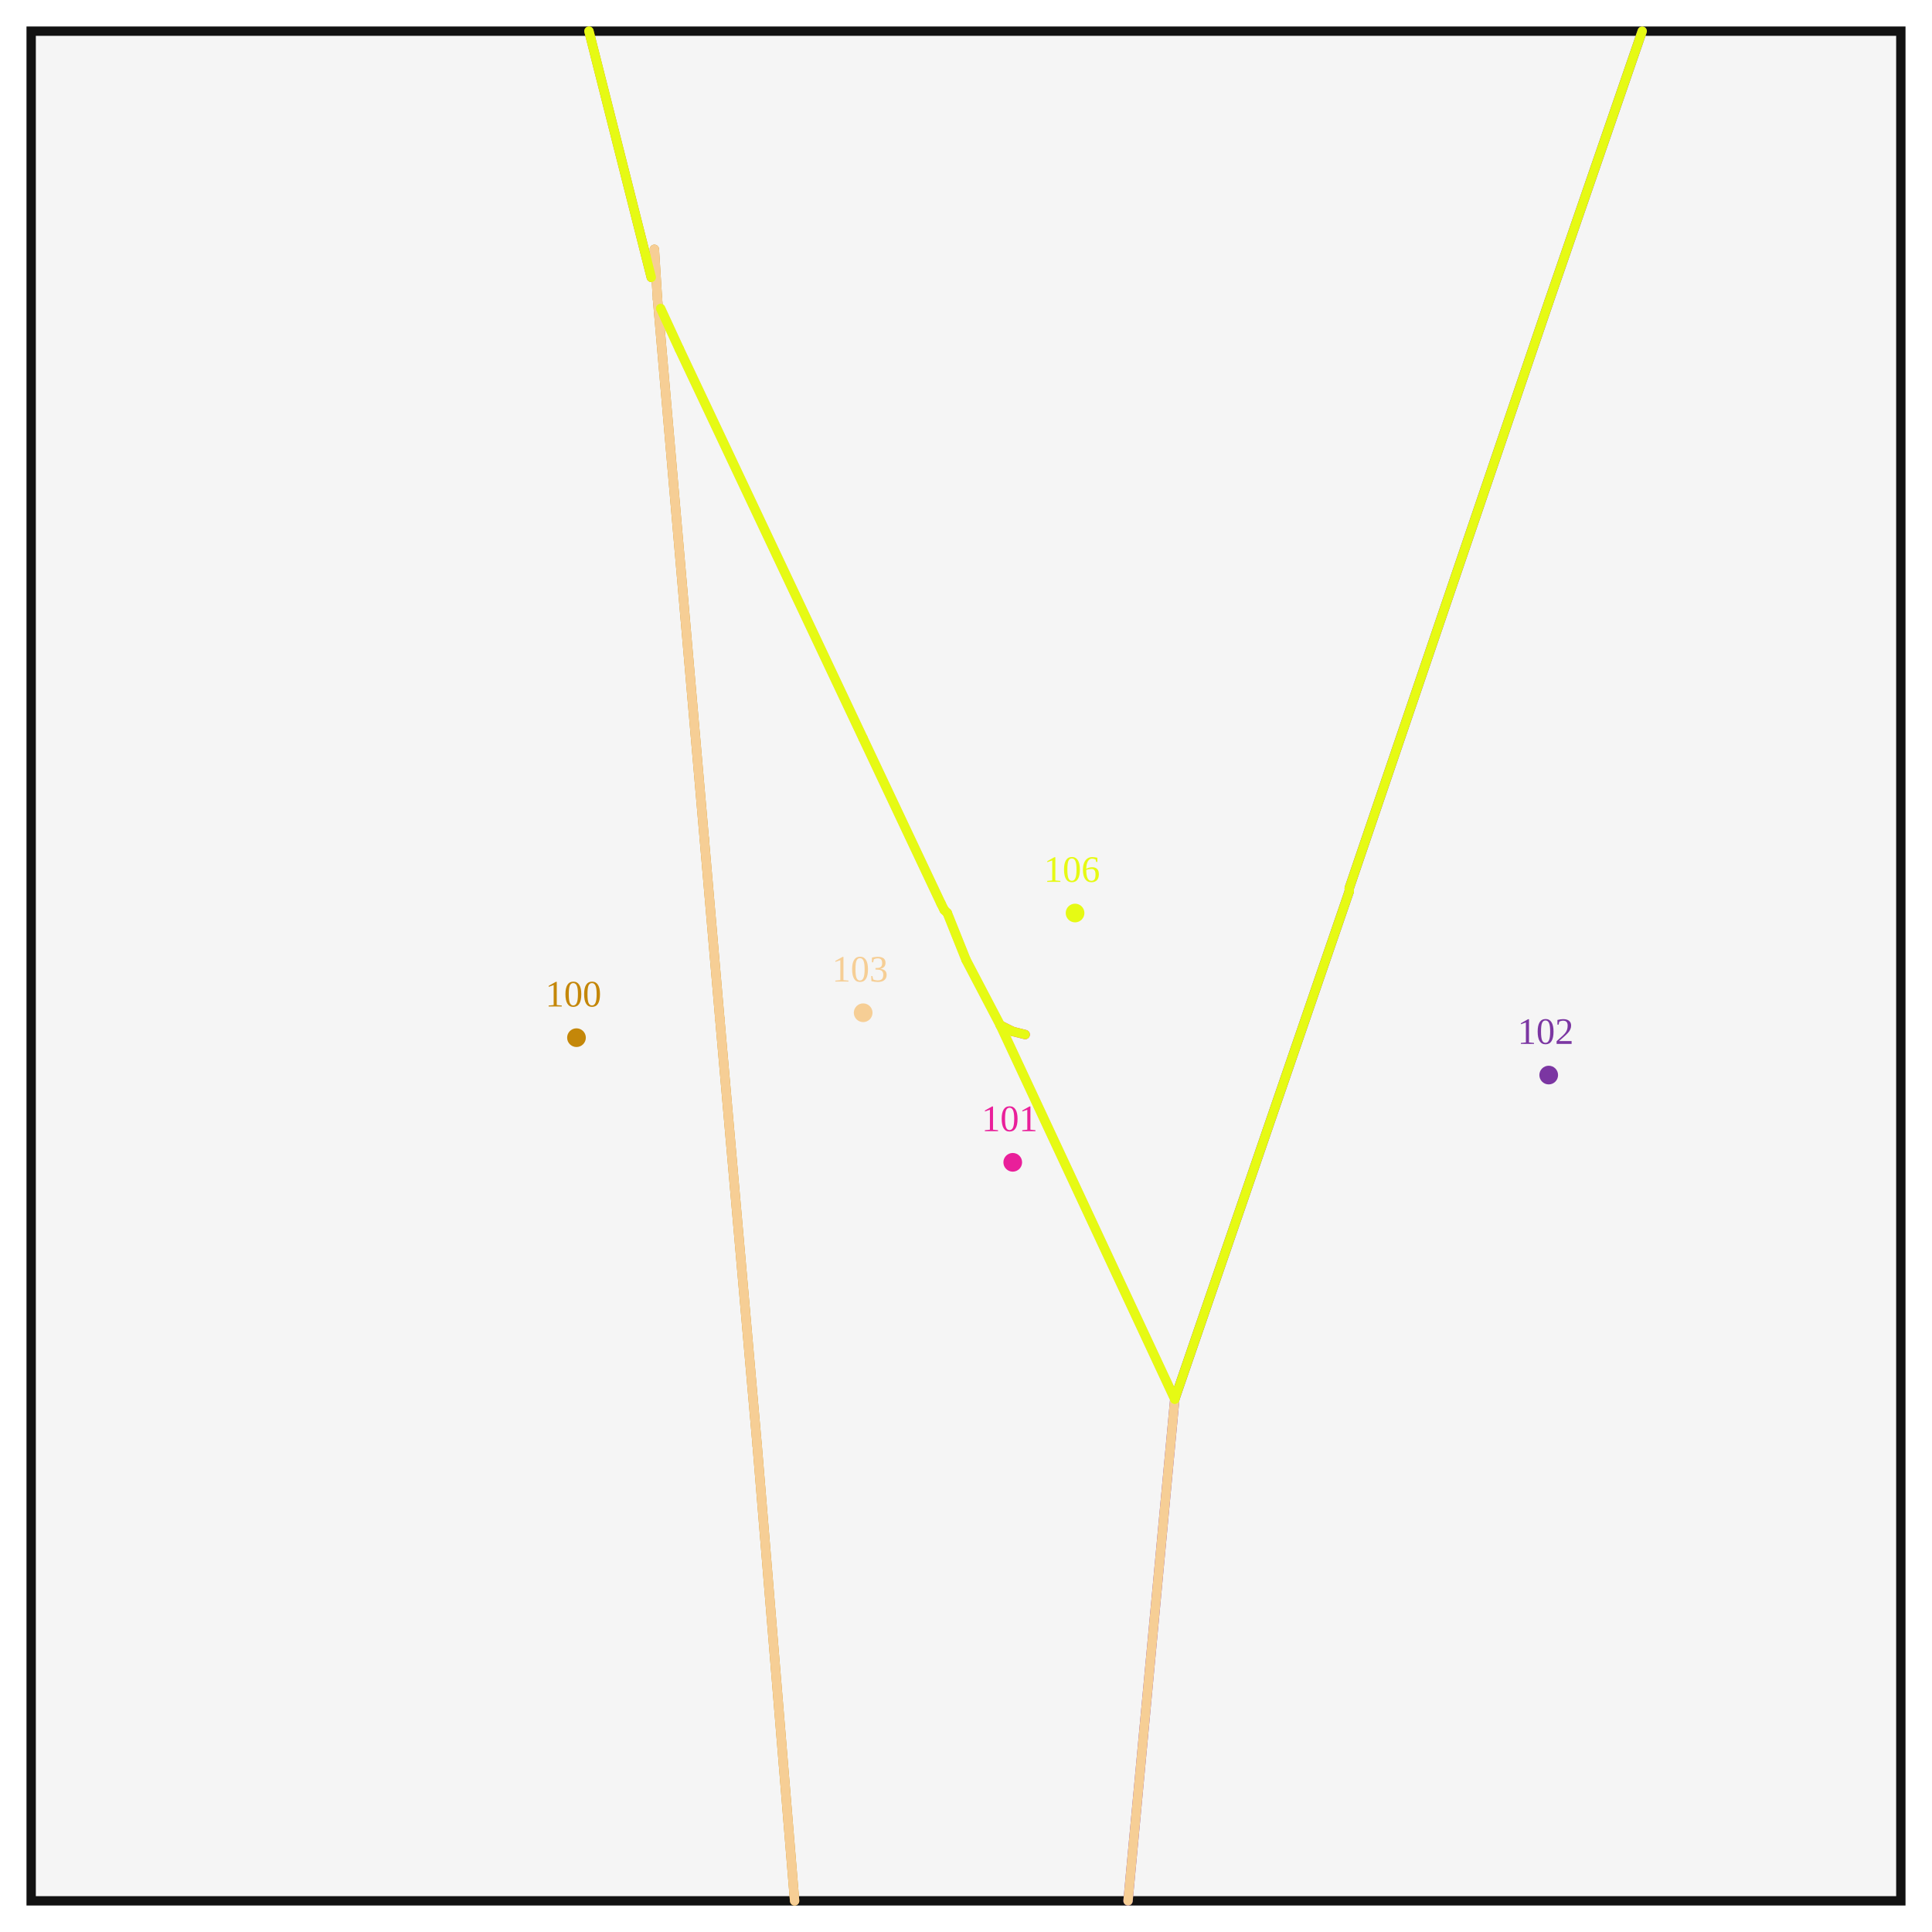
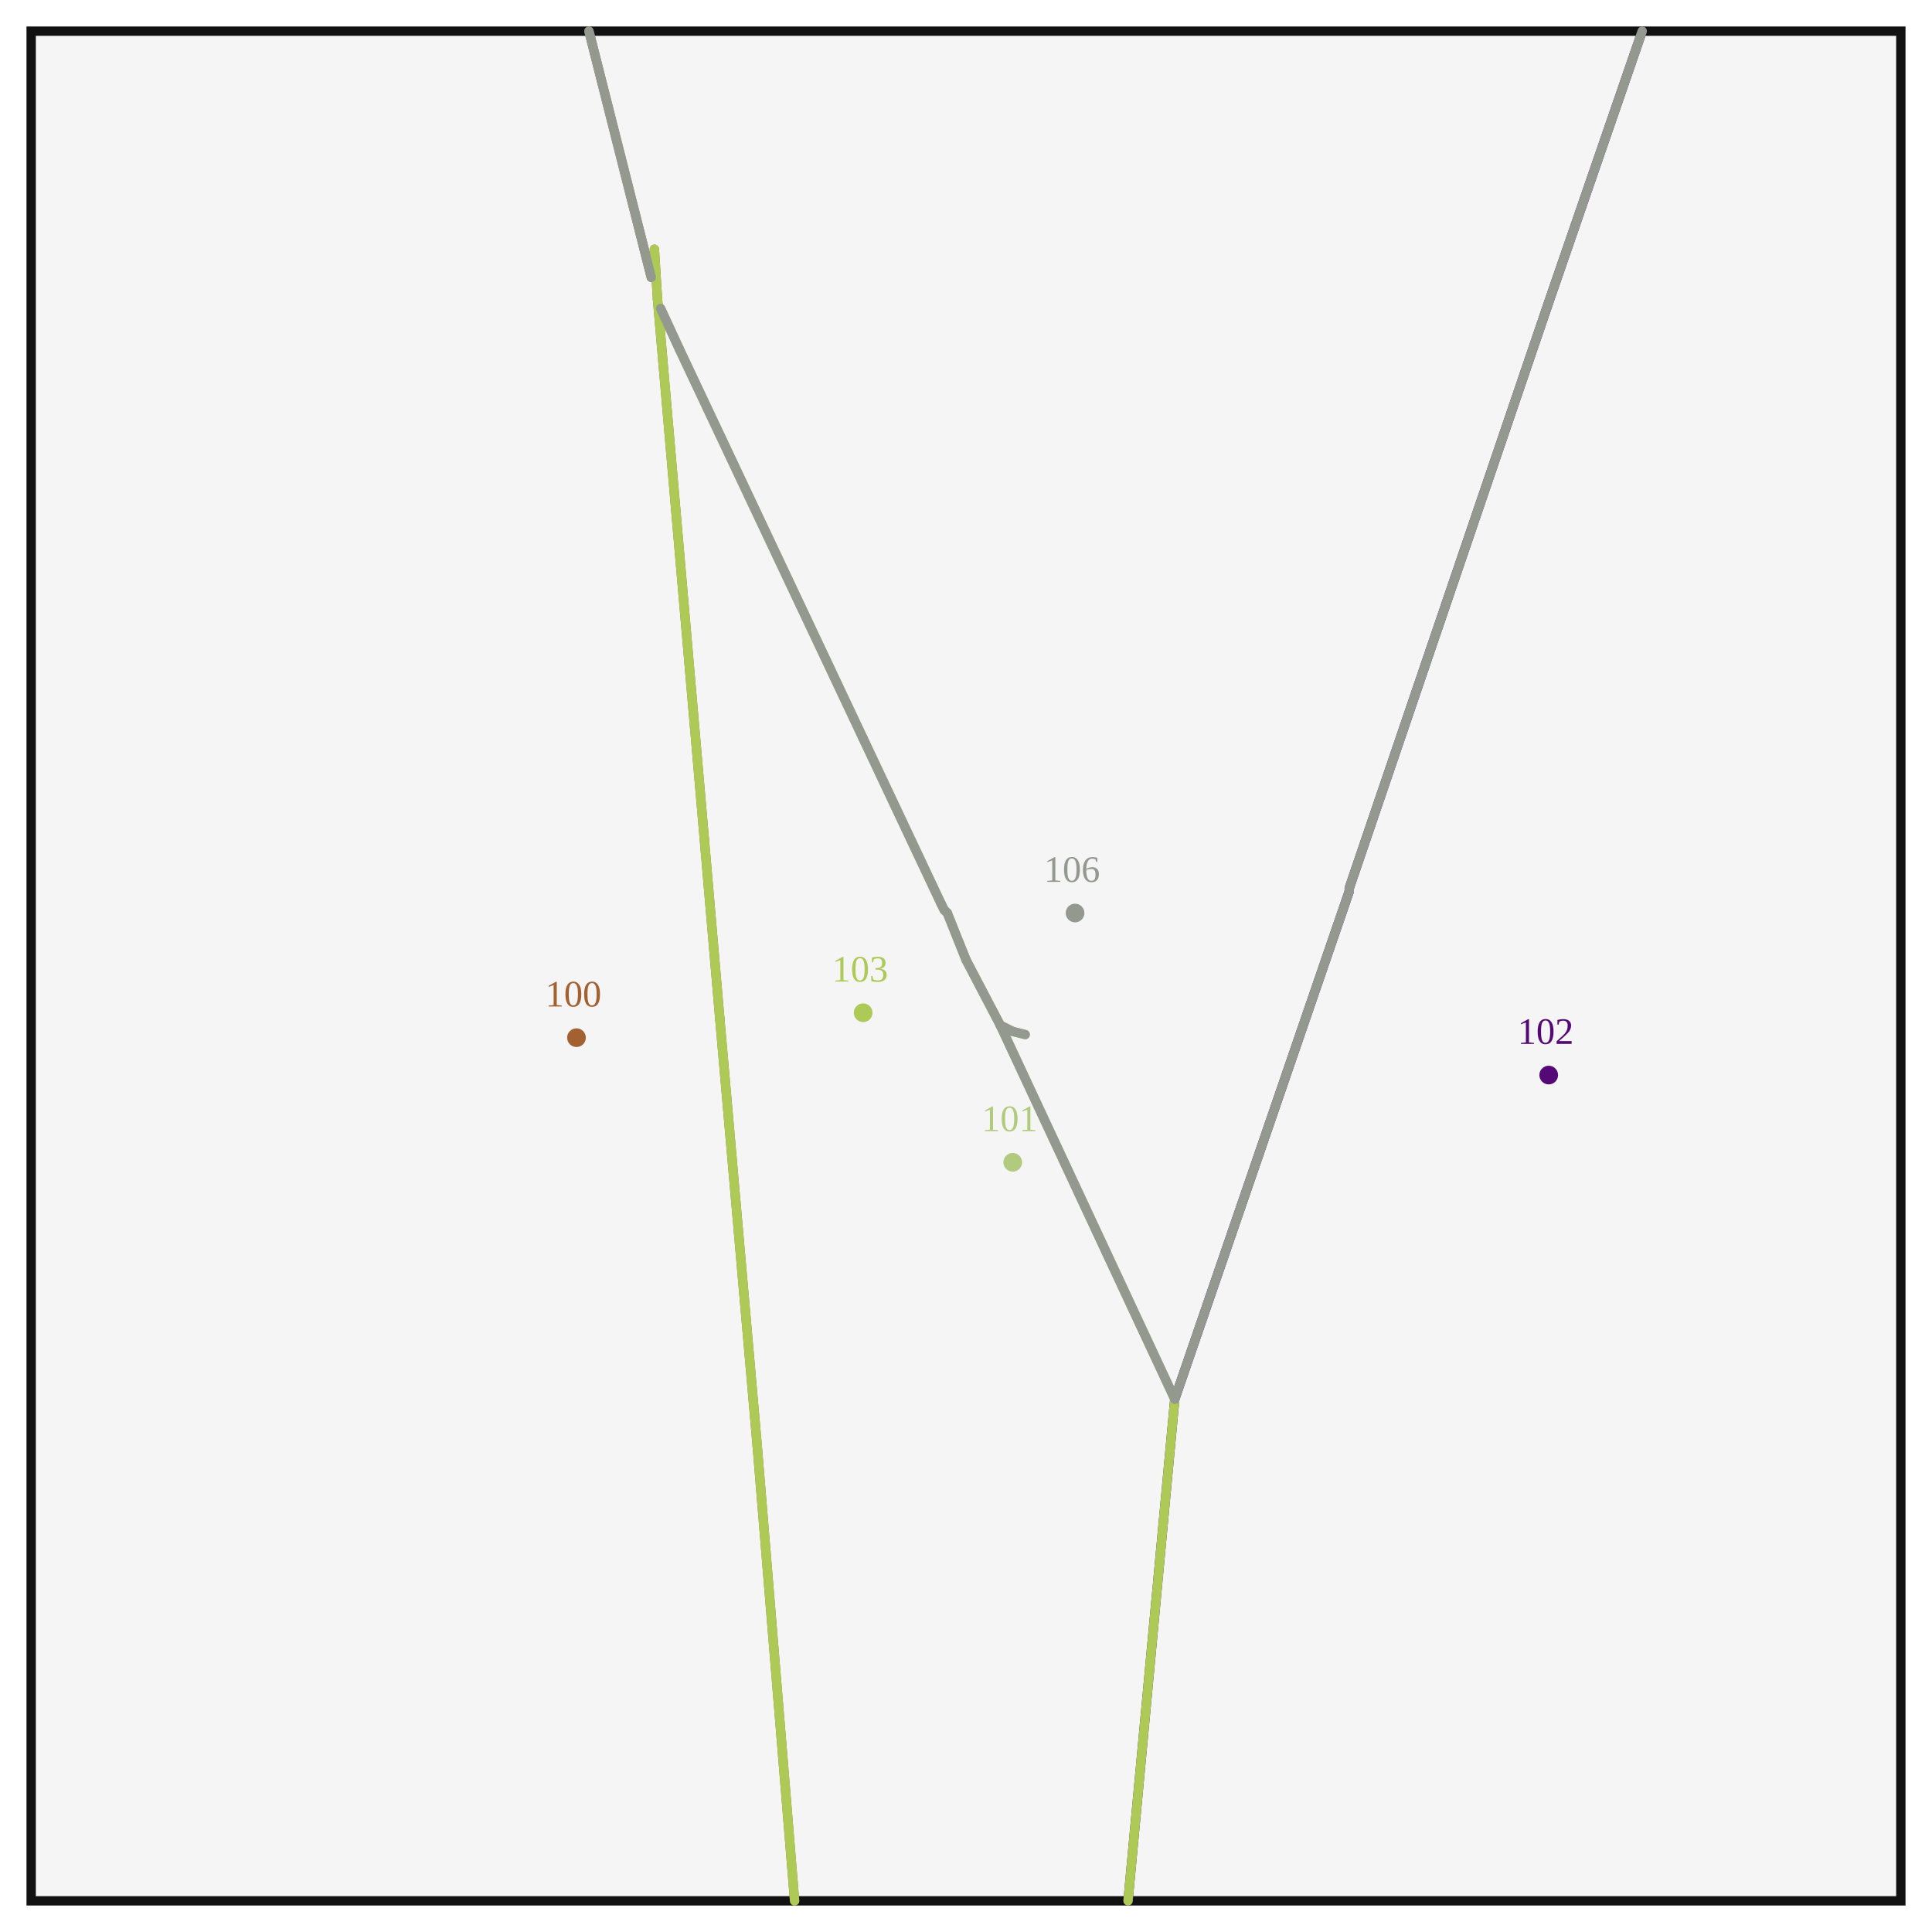
<svg xmlns="http://www.w3.org/2000/svg" height="620" style="background-color:#F2F3F5" viewBox="0 0 620 620" width="620">
  <rect fill="#F5F5F5" height="600" stroke="#121212" stroke-width="3" width="600" x="10" y="10" />
-   <line stroke="#c48709" stroke-linecap="round" stroke-width="3" x1="189" x2="209" y1="10" y2="89" />
-   <line stroke="#c48709" stroke-linecap="round" stroke-width="3" x1="210" x2="211" y1="80" y2="96" />
-   <line stroke="#c48709" stroke-linecap="round" stroke-width="3" x1="211" x2="226" y1="96" y2="269" />
-   <line stroke="#c48709" stroke-linecap="round" stroke-width="3" x1="226" x2="231" y1="269" y2="327" />
-   <line stroke="#c48709" stroke-linecap="round" stroke-width="3" x1="231" x2="231" y1="327" y2="327" />
-   <line stroke="#c48709" stroke-linecap="round" stroke-width="3" x1="231" x2="243" y1="327" y2="464" />
-   <line stroke="#c48709" stroke-linecap="round" stroke-width="3" x1="243" x2="255" y1="464" y2="610" />
-   <circle cx="185" cy="333" fill="#c48709" r="3" />
-   <text fill="#c48709" stroke="none" x="175" y="323">
+   <line stroke="#a36031" stroke-linecap="round" stroke-width="3" x1="189" x2="209" y1="10" y2="89" />
+   <line stroke="#a36031" stroke-linecap="round" stroke-width="3" x1="210" x2="211" y1="80" y2="96" />
+   <line stroke="#a36031" stroke-linecap="round" stroke-width="3" x1="211" x2="226" y1="96" y2="269" />
+   <line stroke="#a36031" stroke-linecap="round" stroke-width="3" x1="226" x2="231" y1="269" y2="327" />
+   <line stroke="#a36031" stroke-linecap="round" stroke-width="3" x1="231" x2="231" y1="327" y2="327" />
+   <line stroke="#a36031" stroke-linecap="round" stroke-width="3" x1="231" x2="243" y1="327" y2="464" />
+   <line stroke="#a36031" stroke-linecap="round" stroke-width="3" x1="243" x2="255" y1="464" y2="610" />
+   <circle cx="185" cy="333" fill="#a36031" r="3" />
+   <text fill="#a36031" stroke="none" x="175" y="323">
100
</text>
-   <line stroke="#e91f9a" stroke-linecap="round" stroke-width="3" x1="325" x2="321" y1="331" y2="329" />
-   <line stroke="#e91f9a" stroke-linecap="round" stroke-width="3" x1="325" x2="329" y1="331" y2="332" />
-   <circle cx="325" cy="373" fill="#e91f9a" r="3" />
-   <text fill="#e91f9a" stroke="none" x="315" y="363">
+   <line stroke="#b2ca7d" stroke-linecap="round" stroke-width="3" x1="325" x2="321" y1="331" y2="329" />
+   <line stroke="#b2ca7d" stroke-linecap="round" stroke-width="3" x1="325" x2="329" y1="331" y2="332" />
+   <circle cx="325" cy="373" fill="#b2ca7d" r="3" />
+   <text fill="#b2ca7d" stroke="none" x="315" y="363">
101
</text>
-   <line stroke="#7b36a2" stroke-linecap="round" stroke-width="3" x1="497" x2="433" y1="97" y2="285" />
-   <line stroke="#7b36a2" stroke-linecap="round" stroke-width="3" x1="527" x2="497" y1="10" y2="97" />
-   <line stroke="#7b36a2" stroke-linecap="round" stroke-width="3" x1="433" x2="433" y1="285" y2="286" />
-   <line stroke="#7b36a2" stroke-linecap="round" stroke-width="3" x1="433" x2="377" y1="286" y2="449" />
-   <line stroke="#7b36a2" stroke-linecap="round" stroke-width="3" x1="377" x2="362" y1="449" y2="610" />
-   <circle cx="497" cy="345" fill="#7b36a2" r="3" />
-   <text fill="#7b36a2" stroke="none" x="487" y="335">
+   <line stroke="#550976" stroke-linecap="round" stroke-width="3" x1="497" x2="433" y1="97" y2="285" />
+   <line stroke="#550976" stroke-linecap="round" stroke-width="3" x1="527" x2="497" y1="10" y2="97" />
+   <line stroke="#550976" stroke-linecap="round" stroke-width="3" x1="433" x2="433" y1="285" y2="286" />
+   <line stroke="#550976" stroke-linecap="round" stroke-width="3" x1="433" x2="377" y1="286" y2="449" />
+   <line stroke="#550976" stroke-linecap="round" stroke-width="3" x1="377" x2="362" y1="449" y2="610" />
+   <circle cx="497" cy="345" fill="#550976" r="3" />
+   <text fill="#550976" stroke="none" x="487" y="335">
102
</text>
-   <line stroke="#f6ce95" stroke-linecap="round" stroke-width="3" x1="277" x2="218" y1="237" y2="112" />
-   <line stroke="#f6ce95" stroke-linecap="round" stroke-width="3" x1="277" x2="302" y1="237" y2="290" />
-   <line stroke="#f6ce95" stroke-linecap="round" stroke-width="3" x1="218" x2="212" y1="112" y2="99" />
-   <line stroke="#f6ce95" stroke-linecap="round" stroke-width="3" x1="302" x2="303" y1="290" y2="292" />
-   <line stroke="#f6ce95" stroke-linecap="round" stroke-width="3" x1="210" x2="211" y1="80" y2="96" />
-   <line stroke="#f6ce95" stroke-linecap="round" stroke-width="3" x1="303" x2="304" y1="292" y2="293" />
-   <line stroke="#f6ce95" stroke-linecap="round" stroke-width="3" x1="211" x2="226" y1="96" y2="269" />
-   <line stroke="#f6ce95" stroke-linecap="round" stroke-width="3" x1="304" x2="310" y1="293" y2="308" />
-   <line stroke="#f6ce95" stroke-linecap="round" stroke-width="3" x1="226" x2="231" y1="269" y2="327" />
-   <line stroke="#f6ce95" stroke-linecap="round" stroke-width="3" x1="310" x2="321" y1="308" y2="329" />
-   <line stroke="#f6ce95" stroke-linecap="round" stroke-width="3" x1="231" x2="231" y1="327" y2="327" />
-   <line stroke="#f6ce95" stroke-linecap="round" stroke-width="3" x1="321" x2="321" y1="329" y2="329" />
-   <line stroke="#f6ce95" stroke-linecap="round" stroke-width="3" x1="231" x2="243" y1="327" y2="464" />
-   <line stroke="#f6ce95" stroke-linecap="round" stroke-width="3" x1="321" x2="377" y1="329" y2="449" />
-   <line stroke="#f6ce95" stroke-linecap="round" stroke-width="3" x1="243" x2="255" y1="464" y2="610" />
-   <line stroke="#f6ce95" stroke-linecap="round" stroke-width="3" x1="377" x2="362" y1="449" y2="610" />
-   <circle cx="277" cy="325" fill="#f6ce95" r="3" />
-   <text fill="#f6ce95" stroke="none" x="267" y="315">
+   <line stroke="#adc956" stroke-linecap="round" stroke-width="3" x1="277" x2="218" y1="237" y2="112" />
+   <line stroke="#adc956" stroke-linecap="round" stroke-width="3" x1="277" x2="302" y1="237" y2="290" />
+   <line stroke="#adc956" stroke-linecap="round" stroke-width="3" x1="218" x2="212" y1="112" y2="99" />
+   <line stroke="#adc956" stroke-linecap="round" stroke-width="3" x1="302" x2="303" y1="290" y2="292" />
+   <line stroke="#adc956" stroke-linecap="round" stroke-width="3" x1="210" x2="211" y1="80" y2="96" />
+   <line stroke="#adc956" stroke-linecap="round" stroke-width="3" x1="303" x2="304" y1="292" y2="293" />
+   <line stroke="#adc956" stroke-linecap="round" stroke-width="3" x1="211" x2="226" y1="96" y2="269" />
+   <line stroke="#adc956" stroke-linecap="round" stroke-width="3" x1="304" x2="310" y1="293" y2="308" />
+   <line stroke="#adc956" stroke-linecap="round" stroke-width="3" x1="226" x2="231" y1="269" y2="327" />
+   <line stroke="#adc956" stroke-linecap="round" stroke-width="3" x1="310" x2="321" y1="308" y2="329" />
+   <line stroke="#adc956" stroke-linecap="round" stroke-width="3" x1="231" x2="231" y1="327" y2="327" />
+   <line stroke="#adc956" stroke-linecap="round" stroke-width="3" x1="321" x2="321" y1="329" y2="329" />
+   <line stroke="#adc956" stroke-linecap="round" stroke-width="3" x1="231" x2="243" y1="327" y2="464" />
+   <line stroke="#adc956" stroke-linecap="round" stroke-width="3" x1="321" x2="377" y1="329" y2="449" />
+   <line stroke="#adc956" stroke-linecap="round" stroke-width="3" x1="243" x2="255" y1="464" y2="610" />
+   <line stroke="#adc956" stroke-linecap="round" stroke-width="3" x1="377" x2="362" y1="449" y2="610" />
+   <circle cx="277" cy="325" fill="#adc956" r="3" />
+   <text fill="#adc956" stroke="none" x="267" y="315">
103
</text>
-   <line stroke="#e6fa14" stroke-linecap="round" stroke-width="3" x1="277" x2="218" y1="237" y2="112" />
-   <line stroke="#e6fa14" stroke-linecap="round" stroke-width="3" x1="277" x2="302" y1="237" y2="290" />
-   <line stroke="#e6fa14" stroke-linecap="round" stroke-width="3" x1="189" x2="209" y1="10" y2="89" />
-   <line stroke="#e6fa14" stroke-linecap="round" stroke-width="3" x1="218" x2="212" y1="112" y2="99" />
-   <line stroke="#e6fa14" stroke-linecap="round" stroke-width="3" x1="302" x2="303" y1="290" y2="292" />
-   <line stroke="#e6fa14" stroke-linecap="round" stroke-width="3" x1="303" x2="304" y1="292" y2="293" />
-   <line stroke="#e6fa14" stroke-linecap="round" stroke-width="3" x1="304" x2="310" y1="293" y2="308" />
-   <line stroke="#e6fa14" stroke-linecap="round" stroke-width="3" x1="310" x2="321" y1="308" y2="329" />
-   <line stroke="#e6fa14" stroke-linecap="round" stroke-width="3" x1="497" x2="433" y1="97" y2="285" />
-   <line stroke="#e6fa14" stroke-linecap="round" stroke-width="3" x1="527" x2="497" y1="10" y2="97" />
-   <line stroke="#e6fa14" stroke-linecap="round" stroke-width="3" x1="321" x2="321" y1="329" y2="329" />
-   <line stroke="#e6fa14" stroke-linecap="round" stroke-width="3" x1="325" x2="321" y1="331" y2="329" />
-   <line stroke="#e6fa14" stroke-linecap="round" stroke-width="3" x1="325" x2="329" y1="331" y2="332" />
-   <line stroke="#e6fa14" stroke-linecap="round" stroke-width="3" x1="433" x2="433" y1="285" y2="286" />
-   <line stroke="#e6fa14" stroke-linecap="round" stroke-width="3" x1="321" x2="377" y1="329" y2="449" />
-   <line stroke="#e6fa14" stroke-linecap="round" stroke-width="3" x1="433" x2="377" y1="286" y2="449" />
-   <circle cx="345" cy="293" fill="#e6fa14" r="3" />
-   <text fill="#e6fa14" stroke="none" x="335" y="283">
+   <line stroke="#949990" stroke-linecap="round" stroke-width="3" x1="277" x2="218" y1="237" y2="112" />
+   <line stroke="#949990" stroke-linecap="round" stroke-width="3" x1="277" x2="302" y1="237" y2="290" />
+   <line stroke="#949990" stroke-linecap="round" stroke-width="3" x1="189" x2="209" y1="10" y2="89" />
+   <line stroke="#949990" stroke-linecap="round" stroke-width="3" x1="218" x2="212" y1="112" y2="99" />
+   <line stroke="#949990" stroke-linecap="round" stroke-width="3" x1="302" x2="303" y1="290" y2="292" />
+   <line stroke="#949990" stroke-linecap="round" stroke-width="3" x1="303" x2="304" y1="292" y2="293" />
+   <line stroke="#949990" stroke-linecap="round" stroke-width="3" x1="304" x2="310" y1="293" y2="308" />
+   <line stroke="#949990" stroke-linecap="round" stroke-width="3" x1="310" x2="321" y1="308" y2="329" />
+   <line stroke="#949990" stroke-linecap="round" stroke-width="3" x1="497" x2="433" y1="97" y2="285" />
+   <line stroke="#949990" stroke-linecap="round" stroke-width="3" x1="527" x2="497" y1="10" y2="97" />
+   <line stroke="#949990" stroke-linecap="round" stroke-width="3" x1="321" x2="321" y1="329" y2="329" />
+   <line stroke="#949990" stroke-linecap="round" stroke-width="3" x1="325" x2="321" y1="331" y2="329" />
+   <line stroke="#949990" stroke-linecap="round" stroke-width="3" x1="325" x2="329" y1="331" y2="332" />
+   <line stroke="#949990" stroke-linecap="round" stroke-width="3" x1="433" x2="433" y1="285" y2="286" />
+   <line stroke="#949990" stroke-linecap="round" stroke-width="3" x1="321" x2="377" y1="329" y2="449" />
+   <line stroke="#949990" stroke-linecap="round" stroke-width="3" x1="433" x2="377" y1="286" y2="449" />
+   <circle cx="345" cy="293" fill="#949990" r="3" />
+   <text fill="#949990" stroke="none" x="335" y="283">
106
</text>
</svg>
